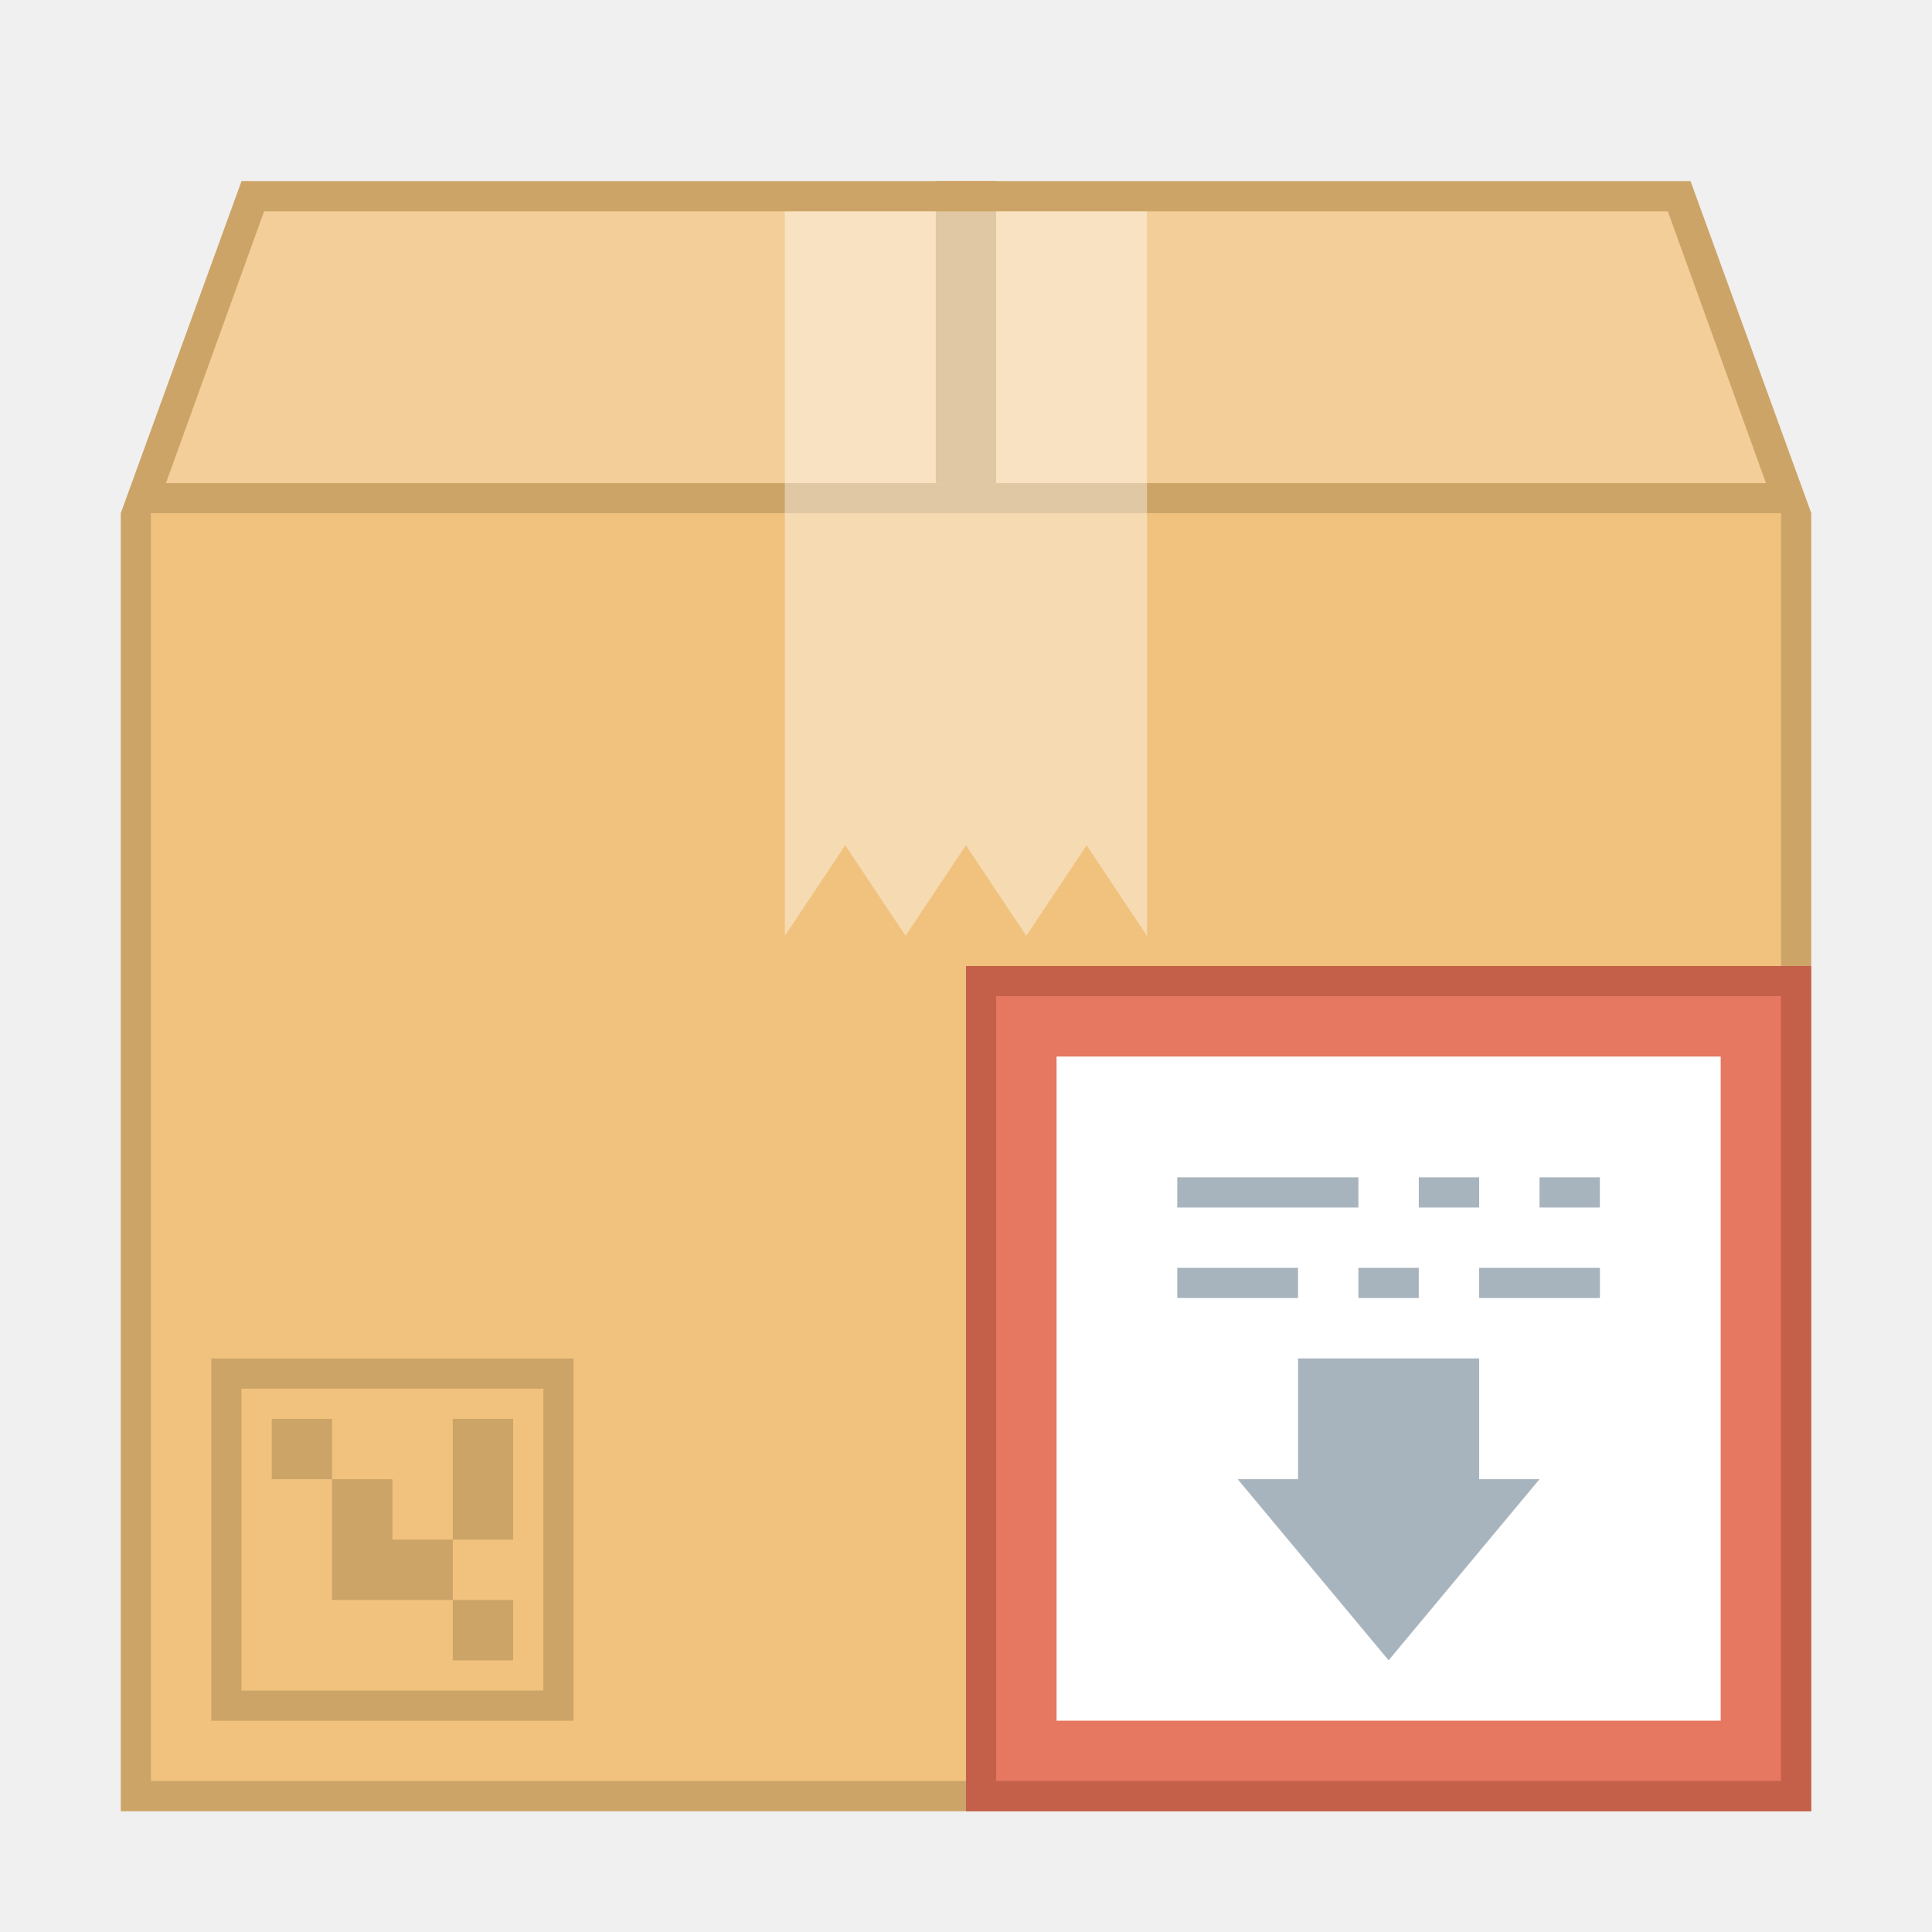
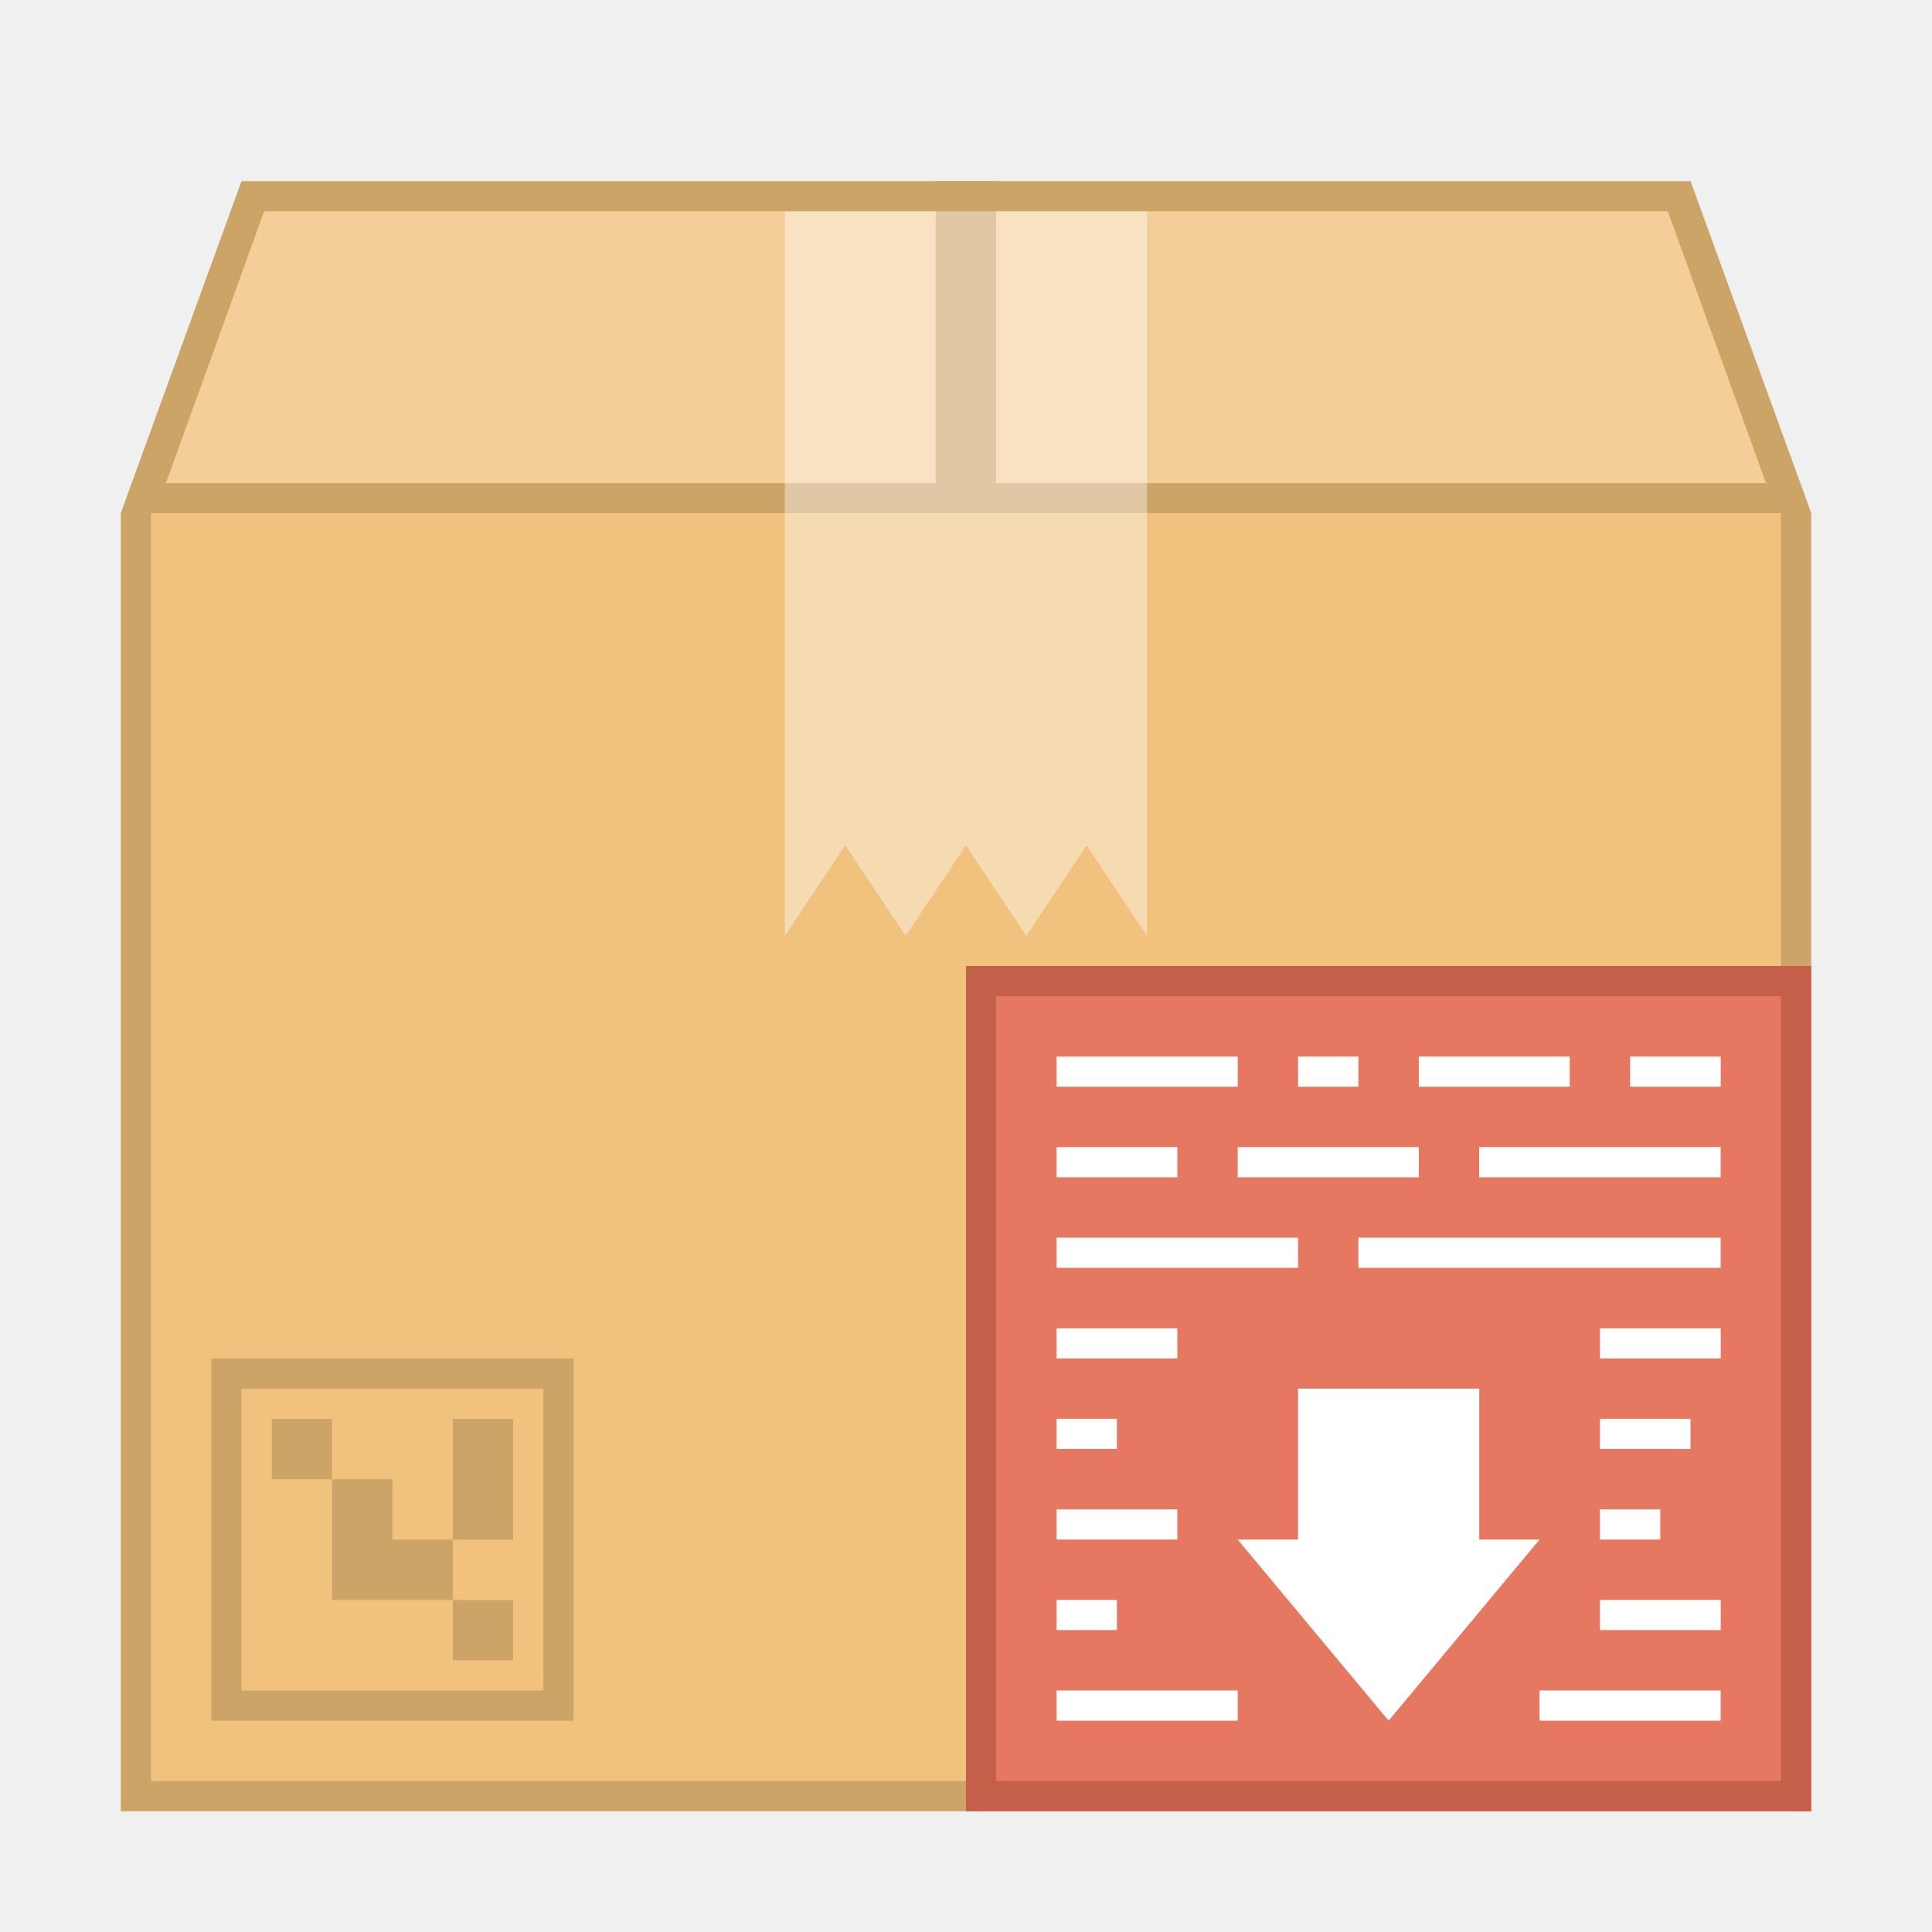
<svg xmlns="http://www.w3.org/2000/svg" width="128" height="128" viewBox="0 0 33.867 33.867" version="1.1" id="svg2634">
  <defs id="defs2628" />
  <g id="layer1" transform="translate(-82.55,-136.1333)">
    <g id="g1003">
-       <path d="m 84.667,145.129 2.117,-5.821 h 25.4 l 2.117,5.821 z m -2e-6,10e-6 H 114.3 v 22.754 H 84.667 Z" style="fill:#cda467;fill-opacity:1;stroke:none;stroke-width:0.265px;stroke-linecap:butt;stroke-linejoin:miter;stroke-opacity:1" id="path860" />
-       <rect y="145.129" x="85.196" height="22.225" width="28.575" id="rect862" style="fill:#f0c27e;fill-opacity:1;stroke:none;stroke-width:0.529;stroke-linejoin:bevel;stroke-miterlimit:4;stroke-dasharray:none;stroke-opacity:1" />
-       <path id="path864" d="m 87.18,139.838 h 24.606 l 1.72,4.763 H 85.46 Z" style="fill:#f0c27e;fill-opacity:1;stroke:none;stroke-width:0.265px;stroke-linecap:butt;stroke-linejoin:miter;stroke-opacity:1" />
-       <path id="path864-3" d="m 87.18,139.838 h 24.606 l 1.72,4.763 H 85.46 Z" style="opacity:0.2;fill:#ffffff;fill-opacity:1;stroke:none;stroke-width:0.265px;stroke-linecap:butt;stroke-linejoin:miter;stroke-opacity:1" />
-       <rect y="139.308" x="98.954" height="5.292" width="1.058" id="rect951" style="fill:#cda467;fill-opacity:1;stroke:none;stroke-width:0.529;stroke-linejoin:bevel;stroke-miterlimit:4;stroke-dasharray:none;stroke-opacity:1" />
-       <path id="path955" d="m 96.308,139.838 -3e-6,12.7 1.058,-1.587 1.058,1.587 1.058,-1.587 1.058,1.587 1.058,-1.587 1.058,1.587 v -12.7 z" style="opacity:0.4;fill:#ffffff;fill-opacity:1;stroke:none;stroke-width:0.265px;stroke-linecap:butt;stroke-linejoin:miter;stroke-opacity:1" />
-       <rect y="153.067" x="99.483" height="14.817" width="14.817" id="rect867" style="opacity:1;fill:#c4604a;fill-opacity:1;fill-rule:nonzero;stroke:none;stroke-width:1.323;stroke-linecap:round;stroke-linejoin:bevel;stroke-miterlimit:4;stroke-dasharray:none;stroke-dashoffset:35;stroke-opacity:1" />
-       <path d="m 88.371,162.063 h 1.058 v 2.117 h -1.058 z m -1.058,-1.058 h 1.058 v 1.058 h -1.058 z m 1.587,2.117 h 1.587 v 1.058 h -1.587 z m 1.587,1.058 h 1.058 v 1.058 h -1.058 z m 0,-3.175 h 1.058 v 2.117 h -1.058 z m -4.233,-1.058 v 6.35 h 6.35 v -6.35 z m 0.529,0.529 h 5.292 v 5.292 h -5.292 z" style="opacity:1;fill:#cda467;fill-opacity:1;stroke:none;stroke-width:0.529;stroke-linejoin:bevel;stroke-miterlimit:4;stroke-dasharray:none;stroke-opacity:1" id="rect1002" />
-       <rect y="153.596" x="100.012" height="13.758" width="13.758" id="rect850" style="opacity:1;fill:#e67760;fill-opacity:1;fill-rule:nonzero;stroke:none;stroke-width:1.323;stroke-linecap:round;stroke-linejoin:bevel;stroke-miterlimit:4;stroke-dasharray:none;stroke-dashoffset:35;stroke-opacity:1" />
-       <rect y="154.654" x="101.071" height="11.642" width="11.642" id="rect875" style="opacity:1;fill:#ffffff;fill-opacity:1;fill-rule:nonzero;stroke:none;stroke-width:1.323;stroke-linecap:round;stroke-linejoin:bevel;stroke-miterlimit:4;stroke-dasharray:none;stroke-dashoffset:35;stroke-opacity:1" />
-       <path style="opacity:1;fill:#a8b4bd;fill-opacity:1;fill-rule:nonzero;stroke:none;stroke-width:5;stroke-linecap:round;stroke-linejoin:bevel;stroke-miterlimit:4;stroke-dasharray:none;stroke-dashoffset:35;stroke-opacity:1" d="M 86 90 L 86 98 L 82 98 L 92 110 L 102 98 L 98 98 L 98 90 L 86 90 z " transform="matrix(0.2645833,0,0,0.2645833,82.55,136.1333)" id="rect852" />
-       <rect y="156.771" x="103.187" height="0.529" width="3.175" id="rect879" style="opacity:1;fill:#a8b4bd;fill-opacity:1;fill-rule:nonzero;stroke:none;stroke-width:1.323;stroke-linecap:round;stroke-linejoin:bevel;stroke-miterlimit:4;stroke-dasharray:none;stroke-dashoffset:35;stroke-opacity:1" />
-       <rect y="158.358" x="103.187" height="0.529" width="2.117" id="rect881" style="opacity:1;fill:#a8b4bd;fill-opacity:1;fill-rule:nonzero;stroke:none;stroke-width:1.323;stroke-linecap:round;stroke-linejoin:bevel;stroke-miterlimit:4;stroke-dasharray:none;stroke-dashoffset:35;stroke-opacity:1" />
-       <rect y="156.771" x="107.421" height="0.529" width="1.058" id="rect892" style="opacity:1;fill:#a8b4bd;fill-opacity:1;fill-rule:nonzero;stroke:none;stroke-width:1.323;stroke-linecap:round;stroke-linejoin:bevel;stroke-miterlimit:4;stroke-dasharray:none;stroke-dashoffset:35;stroke-opacity:1" />
-       <rect y="156.771" x="109.537" height="0.529" width="1.058" id="rect894" style="opacity:1;fill:#a8b4bd;fill-opacity:1;fill-rule:nonzero;stroke:none;stroke-width:1.323;stroke-linecap:round;stroke-linejoin:bevel;stroke-miterlimit:4;stroke-dasharray:none;stroke-dashoffset:35;stroke-opacity:1" />
-       <rect y="158.358" x="106.362" height="0.529" width="1.058" id="rect896" style="opacity:1;fill:#a8b4bd;fill-opacity:1;fill-rule:nonzero;stroke:none;stroke-width:1.323;stroke-linecap:round;stroke-linejoin:bevel;stroke-miterlimit:4;stroke-dasharray:none;stroke-dashoffset:35;stroke-opacity:1" />
-       <rect y="158.358" x="108.479" height="0.529" width="2.117" id="rect898" style="opacity:1;fill:#a8b4bd;fill-opacity:1;fill-rule:nonzero;stroke:none;stroke-width:1.323;stroke-linecap:round;stroke-linejoin:bevel;stroke-miterlimit:4;stroke-dasharray:none;stroke-dashoffset:35;stroke-opacity:1" />
+       <g id="g917">
+         <path id="path860" style="fill:#cda467;fill-opacity:1;stroke:none;stroke-width:0.265px;stroke-linecap:butt;stroke-linejoin:miter;stroke-opacity:1" d="m 84.667,145.129 2.117,-5.821 h 25.4 l 2.117,5.821 z m -2e-6,10e-6 H 114.3 v 22.754 H 84.667 Z" />
+         <rect style="fill:#f0c27e;fill-opacity:1;stroke:none;stroke-width:0.529;stroke-linejoin:bevel;stroke-miterlimit:4;stroke-dasharray:none;stroke-opacity:1" id="rect862" width="28.575" height="22.225" x="85.196" y="145.129" />
+         <path style="fill:#f0c27e;fill-opacity:1;stroke:none;stroke-width:0.265px;stroke-linecap:butt;stroke-linejoin:miter;stroke-opacity:1" d="m 87.18,139.838 h 24.606 l 1.72,4.763 H 85.46 Z" id="path864" />
+         <path style="opacity:0.2;fill:#ffffff;fill-opacity:1;stroke:none;stroke-width:0.265px;stroke-linecap:butt;stroke-linejoin:miter;stroke-opacity:1" d="m 87.18,139.838 h 24.606 l 1.72,4.763 H 85.46 Z" id="path864-3" />
+         <rect style="fill:#cda467;fill-opacity:1;stroke:none;stroke-width:0.529;stroke-linejoin:bevel;stroke-miterlimit:4;stroke-dasharray:none;stroke-opacity:1" id="rect951" width="1.058" height="5.292" x="98.954" y="139.308" />
+         <path style="opacity:0.4;fill:#ffffff;fill-opacity:1;stroke:none;stroke-width:0.265px;stroke-linecap:butt;stroke-linejoin:miter;stroke-opacity:1" d="m 96.308,139.838 -3e-6,12.7 1.058,-1.587 1.058,1.587 1.058,-1.587 1.058,1.587 1.058,-1.587 1.058,1.587 v -12.7 z" id="path955" />
+         <rect style="opacity:1;fill:#c4604a;fill-opacity:1;fill-rule:nonzero;stroke:none;stroke-width:1.323;stroke-linecap:round;stroke-linejoin:bevel;stroke-miterlimit:4;stroke-dasharray:none;stroke-dashoffset:35;stroke-opacity:1" id="rect867" width="14.817" height="14.817" x="99.483" y="153.067" />
+         <path id="rect1002" style="opacity:1;fill:#cda467;fill-opacity:1;stroke:none;stroke-width:0.529;stroke-linejoin:bevel;stroke-miterlimit:4;stroke-dasharray:none;stroke-opacity:1" d="m 88.371,162.063 h 1.058 v 2.117 h -1.058 z m -1.058,-1.058 h 1.058 v 1.058 h -1.058 z m 1.587,2.117 h 1.587 v 1.058 h -1.587 z m 1.587,1.058 h 1.058 v 1.058 h -1.058 z m 0,-3.175 h 1.058 v 2.117 h -1.058 z m -4.233,-1.058 v 6.35 h 6.35 v -6.35 z m 0.529,0.529 h 5.292 v 5.292 h -5.292 z" />
+         <rect style="opacity:1;fill:#e67760;fill-opacity:1;fill-rule:nonzero;stroke:none;stroke-width:1.323;stroke-linecap:round;stroke-linejoin:bevel;stroke-miterlimit:4;stroke-dasharray:none;stroke-dashoffset:35;stroke-opacity:1" id="rect850" width="13.758" height="13.758" x="100.012" y="153.596" />
+         <path id="rect852" d="m 105.304,160.475 v 2.646 h -1.058 l 2.646,3.175 2.646,-3.175 h -1.058 v -2.646 z" style="opacity:1;fill:#ffffff;fill-opacity:1;fill-rule:nonzero;stroke:none;stroke-width:1.323;stroke-linecap:round;stroke-linejoin:bevel;stroke-miterlimit:4;stroke-dasharray:none;stroke-dashoffset:35;stroke-opacity:1" />
+         <rect style="opacity:1;fill:#ffffff;fill-opacity:1;fill-rule:nonzero;stroke:none;stroke-width:1.323;stroke-linecap:round;stroke-linejoin:bevel;stroke-miterlimit:4;stroke-dasharray:none;stroke-dashoffset:35;stroke-opacity:1" id="rect879" width="3.175" height="0.529" x="101.071" y="154.654" />
+         <rect style="opacity:1;fill:#ffffff;fill-opacity:1;fill-rule:nonzero;stroke:none;stroke-width:1.323;stroke-linecap:round;stroke-linejoin:bevel;stroke-miterlimit:4;stroke-dasharray:none;stroke-dashoffset:35;stroke-opacity:1" id="rect881" width="2.117" height="0.529" x="101.071" y="156.242" />
+         <rect style="opacity:1;fill:#ffffff;fill-opacity:1;fill-rule:nonzero;stroke:none;stroke-width:1.323;stroke-linecap:round;stroke-linejoin:bevel;stroke-miterlimit:4;stroke-dasharray:none;stroke-dashoffset:35;stroke-opacity:1" id="rect892" width="1.058" height="0.529" x="105.304" y="154.654" />
+         <rect style="opacity:1;fill:#ffffff;fill-opacity:1;fill-rule:nonzero;stroke:none;stroke-width:1.323;stroke-linecap:round;stroke-linejoin:bevel;stroke-miterlimit:4;stroke-dasharray:none;stroke-dashoffset:35;stroke-opacity:1" id="rect894" width="2.646" height="0.529" x="107.421" y="154.654" />
+         <rect style="opacity:1;fill:#ffffff;fill-opacity:1;fill-rule:nonzero;stroke:none;stroke-width:1.323;stroke-linecap:round;stroke-linejoin:bevel;stroke-miterlimit:4;stroke-dasharray:none;stroke-dashoffset:35;stroke-opacity:1" id="rect896" width="3.175" height="0.529" x="104.246" y="156.242" />
+         <rect y="154.654" x="111.125" height="0.529" width="1.588" id="rect853" style="opacity:1;fill:#ffffff;fill-opacity:1;fill-rule:nonzero;stroke:none;stroke-width:0.529;stroke-linecap:square;stroke-linejoin:bevel;stroke-miterlimit:4;stroke-dasharray:none;stroke-dashoffset:35;stroke-opacity:1" />
+         <rect y="156.242" x="108.479" height="0.529" width="4.233" id="rect855" style="opacity:1;fill:#ffffff;fill-opacity:1;fill-rule:nonzero;stroke:none;stroke-width:0.529;stroke-linecap:square;stroke-linejoin:bevel;stroke-miterlimit:4;stroke-dasharray:none;stroke-dashoffset:35;stroke-opacity:1" />
+         <rect y="157.829" x="101.071" height="0.529" width="4.233" id="rect857" style="opacity:1;fill:#ffffff;fill-opacity:1;fill-rule:nonzero;stroke:none;stroke-width:0.529;stroke-linecap:square;stroke-linejoin:bevel;stroke-miterlimit:4;stroke-dasharray:none;stroke-dashoffset:35;stroke-opacity:1" />
+         <rect y="157.829" x="106.362" height="0.529" width="6.35" id="rect859" style="opacity:1;fill:#ffffff;fill-opacity:1;fill-rule:nonzero;stroke:none;stroke-width:0.529;stroke-linecap:square;stroke-linejoin:bevel;stroke-miterlimit:4;stroke-dasharray:none;stroke-dashoffset:35;stroke-opacity:1" />
+         <rect y="159.417" x="101.071" height="0.529" width="2.117" id="rect863" style="opacity:1;fill:#ffffff;fill-opacity:1;fill-rule:nonzero;stroke:none;stroke-width:0.529;stroke-linecap:square;stroke-linejoin:bevel;stroke-miterlimit:4;stroke-dasharray:none;stroke-dashoffset:35;stroke-opacity:1" />
+         <rect y="161.004" x="101.071" height="0.529" width="1.058" id="rect865" style="opacity:1;fill:#ffffff;fill-opacity:1;fill-rule:nonzero;stroke:none;stroke-width:0.529;stroke-linecap:square;stroke-linejoin:bevel;stroke-miterlimit:4;stroke-dasharray:none;stroke-dashoffset:35;stroke-opacity:1" />
+         <rect y="162.592" x="101.071" height="0.529" width="2.117" id="rect868" style="opacity:1;fill:#ffffff;fill-opacity:1;fill-rule:nonzero;stroke:none;stroke-width:0.529;stroke-linecap:square;stroke-linejoin:bevel;stroke-miterlimit:4;stroke-dasharray:none;stroke-dashoffset:35;stroke-opacity:1" />
+         <rect y="164.179" x="101.071" height="0.529" width="1.058" id="rect870" style="opacity:1;fill:#ffffff;fill-opacity:1;fill-rule:nonzero;stroke:none;stroke-width:0.529;stroke-linecap:square;stroke-linejoin:bevel;stroke-miterlimit:4;stroke-dasharray:none;stroke-dashoffset:35;stroke-opacity:1" />
+         <rect y="165.767" x="101.071" height="0.529" width="3.175" id="rect872" style="opacity:1;fill:#ffffff;fill-opacity:1;fill-rule:nonzero;stroke:none;stroke-width:0.529;stroke-linecap:square;stroke-linejoin:bevel;stroke-miterlimit:4;stroke-dasharray:none;stroke-dashoffset:35;stroke-opacity:1" />
+         <rect y="159.417" x="110.596" height="0.529" width="2.117" id="rect874" style="opacity:1;fill:#ffffff;fill-opacity:1;fill-rule:nonzero;stroke:none;stroke-width:0.529;stroke-linecap:square;stroke-linejoin:bevel;stroke-miterlimit:4;stroke-dasharray:none;stroke-dashoffset:35;stroke-opacity:1" />
+         <rect y="161.004" x="110.596" height="0.529" width="1.588" id="rect876" style="opacity:1;fill:#ffffff;fill-opacity:1;fill-rule:nonzero;stroke:none;stroke-width:0.529;stroke-linecap:square;stroke-linejoin:bevel;stroke-miterlimit:4;stroke-dasharray:none;stroke-dashoffset:35;stroke-opacity:1" />
+         <rect y="162.592" x="110.596" height="0.529" width="1.058" id="rect880" style="opacity:1;fill:#ffffff;fill-opacity:1;fill-rule:nonzero;stroke:none;stroke-width:0.529;stroke-linecap:square;stroke-linejoin:bevel;stroke-miterlimit:4;stroke-dasharray:none;stroke-dashoffset:35;stroke-opacity:1" />
+         <rect y="164.179" x="110.596" height="0.529" width="2.117" id="rect882" style="opacity:1;fill:#ffffff;fill-opacity:1;fill-rule:nonzero;stroke:none;stroke-width:0.529;stroke-linecap:square;stroke-linejoin:bevel;stroke-miterlimit:4;stroke-dasharray:none;stroke-dashoffset:35;stroke-opacity:1" />
+         <rect y="165.767" x="109.537" height="0.529" width="3.175" id="rect884" style="opacity:1;fill:#ffffff;fill-opacity:1;fill-rule:nonzero;stroke:none;stroke-width:0.529;stroke-linecap:square;stroke-linejoin:bevel;stroke-miterlimit:4;stroke-dasharray:none;stroke-dashoffset:35;stroke-opacity:1" />
+       </g>
    </g>
  </g>
</svg>
